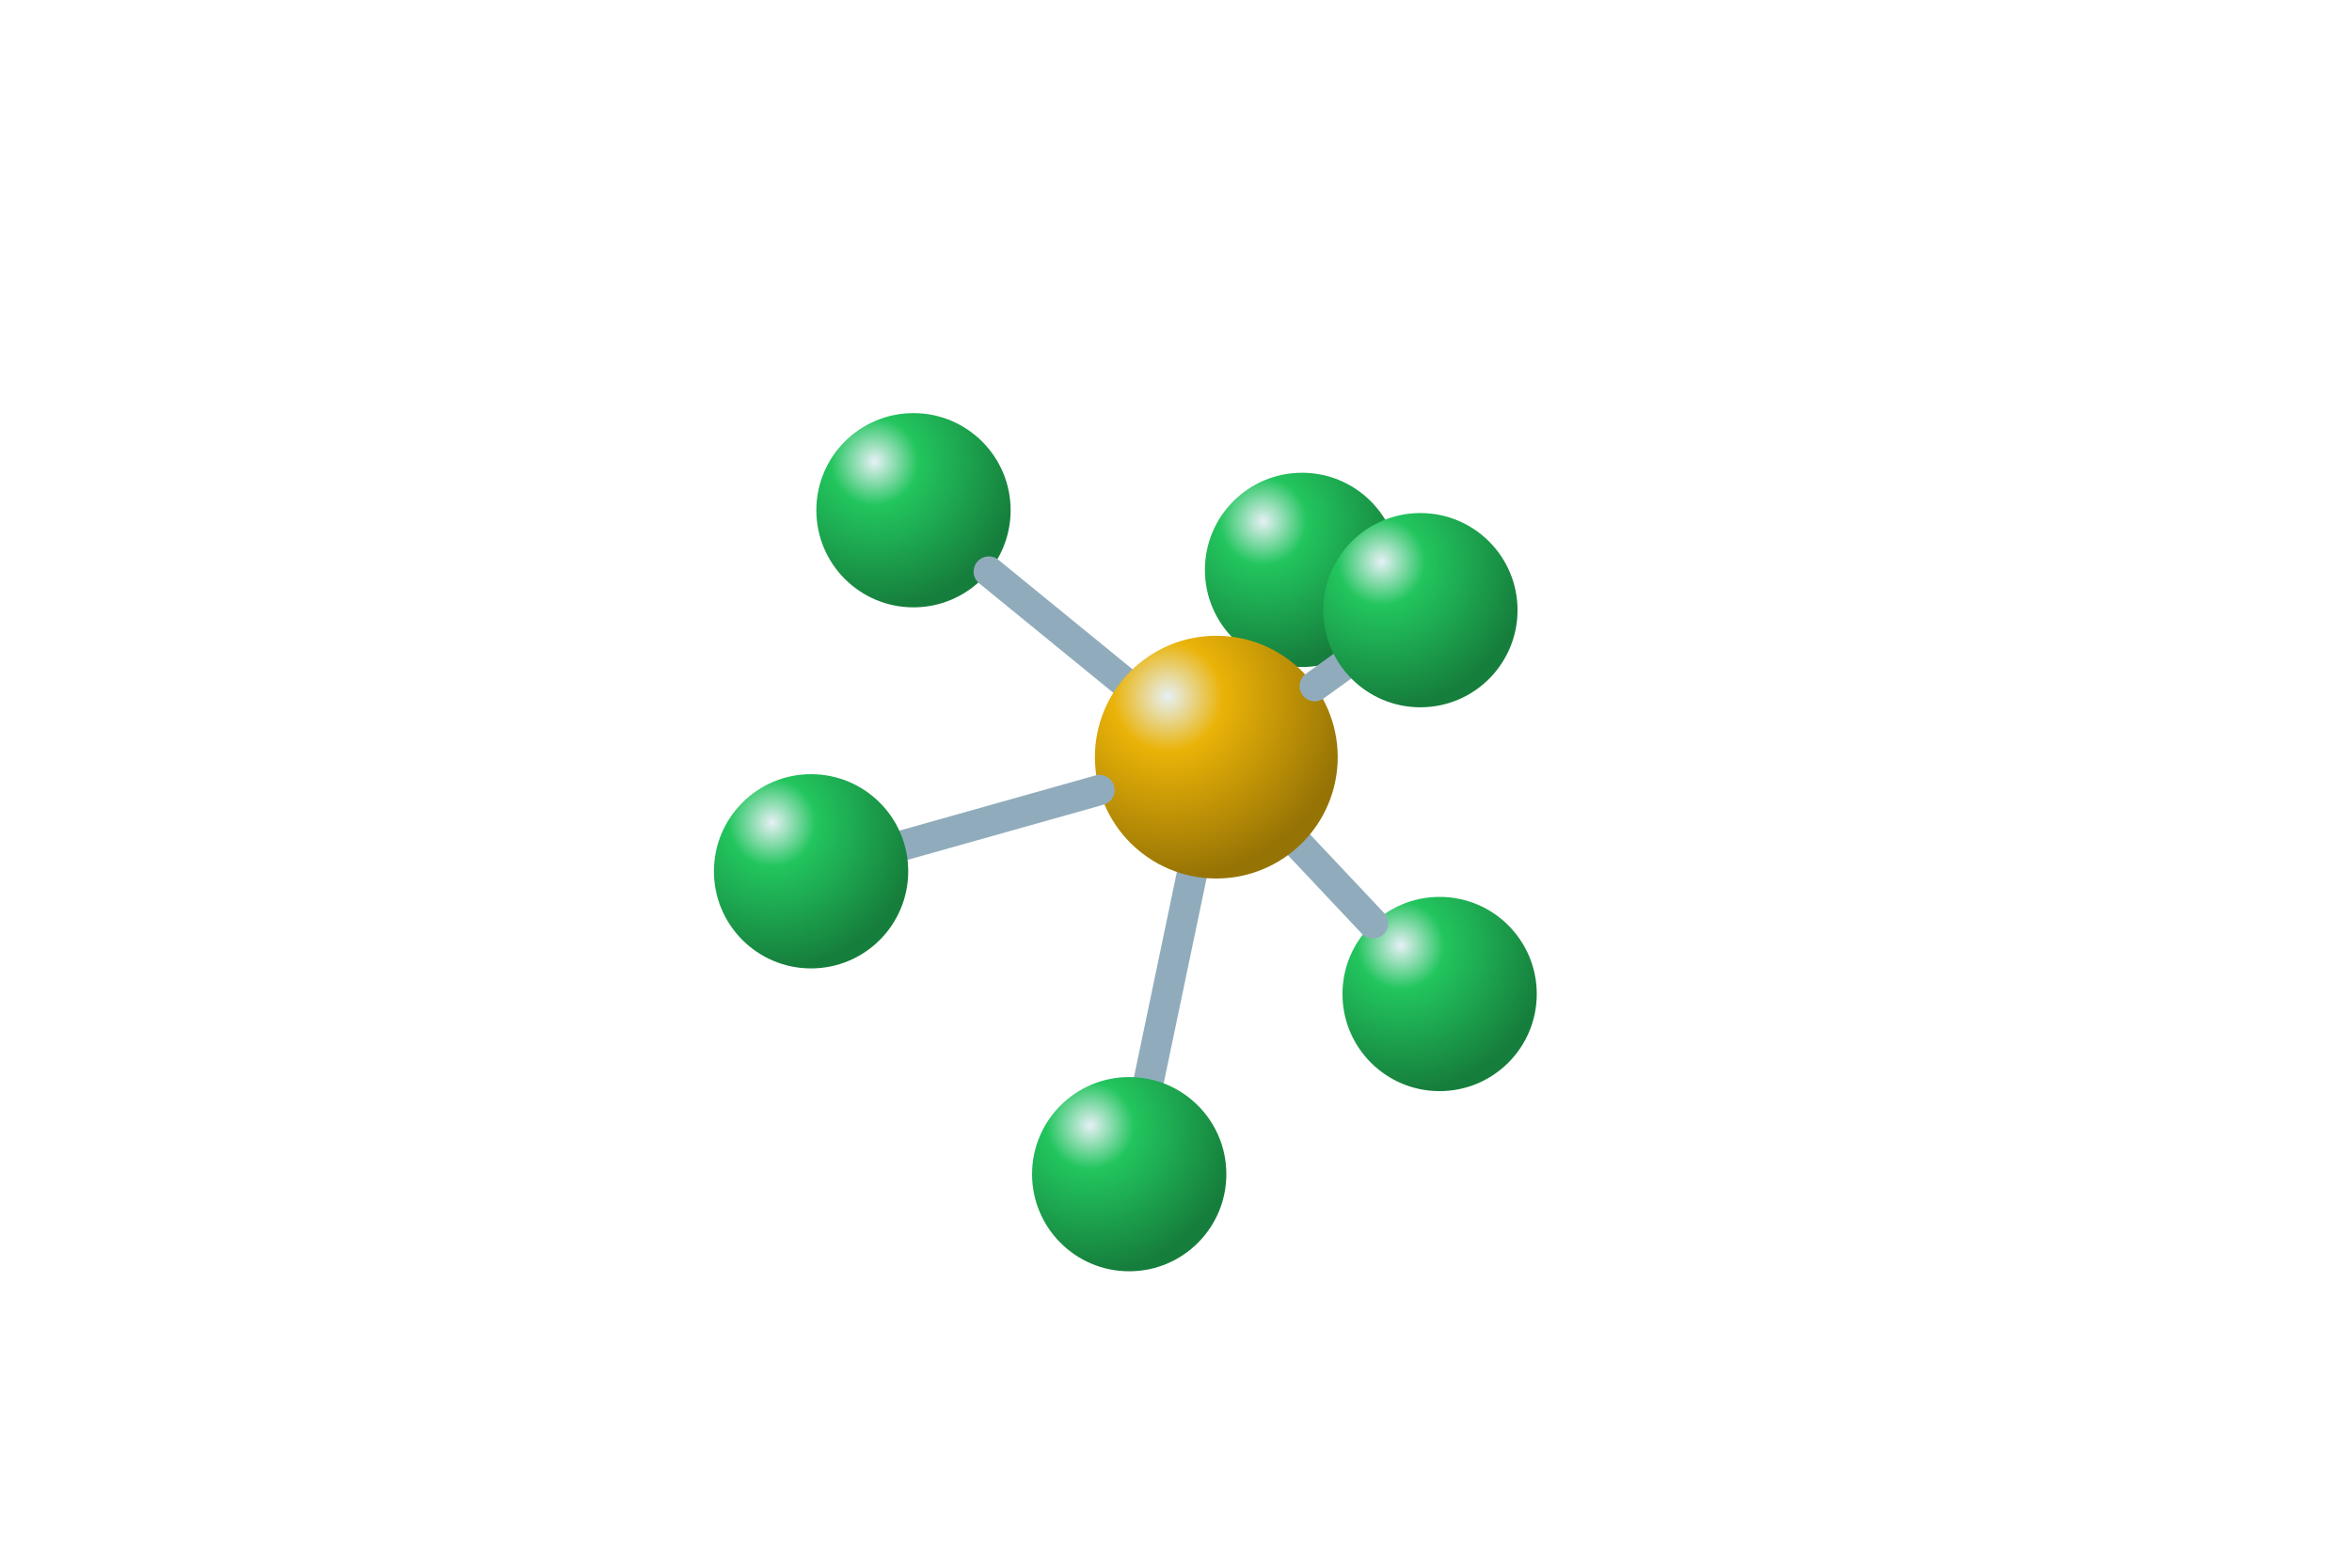
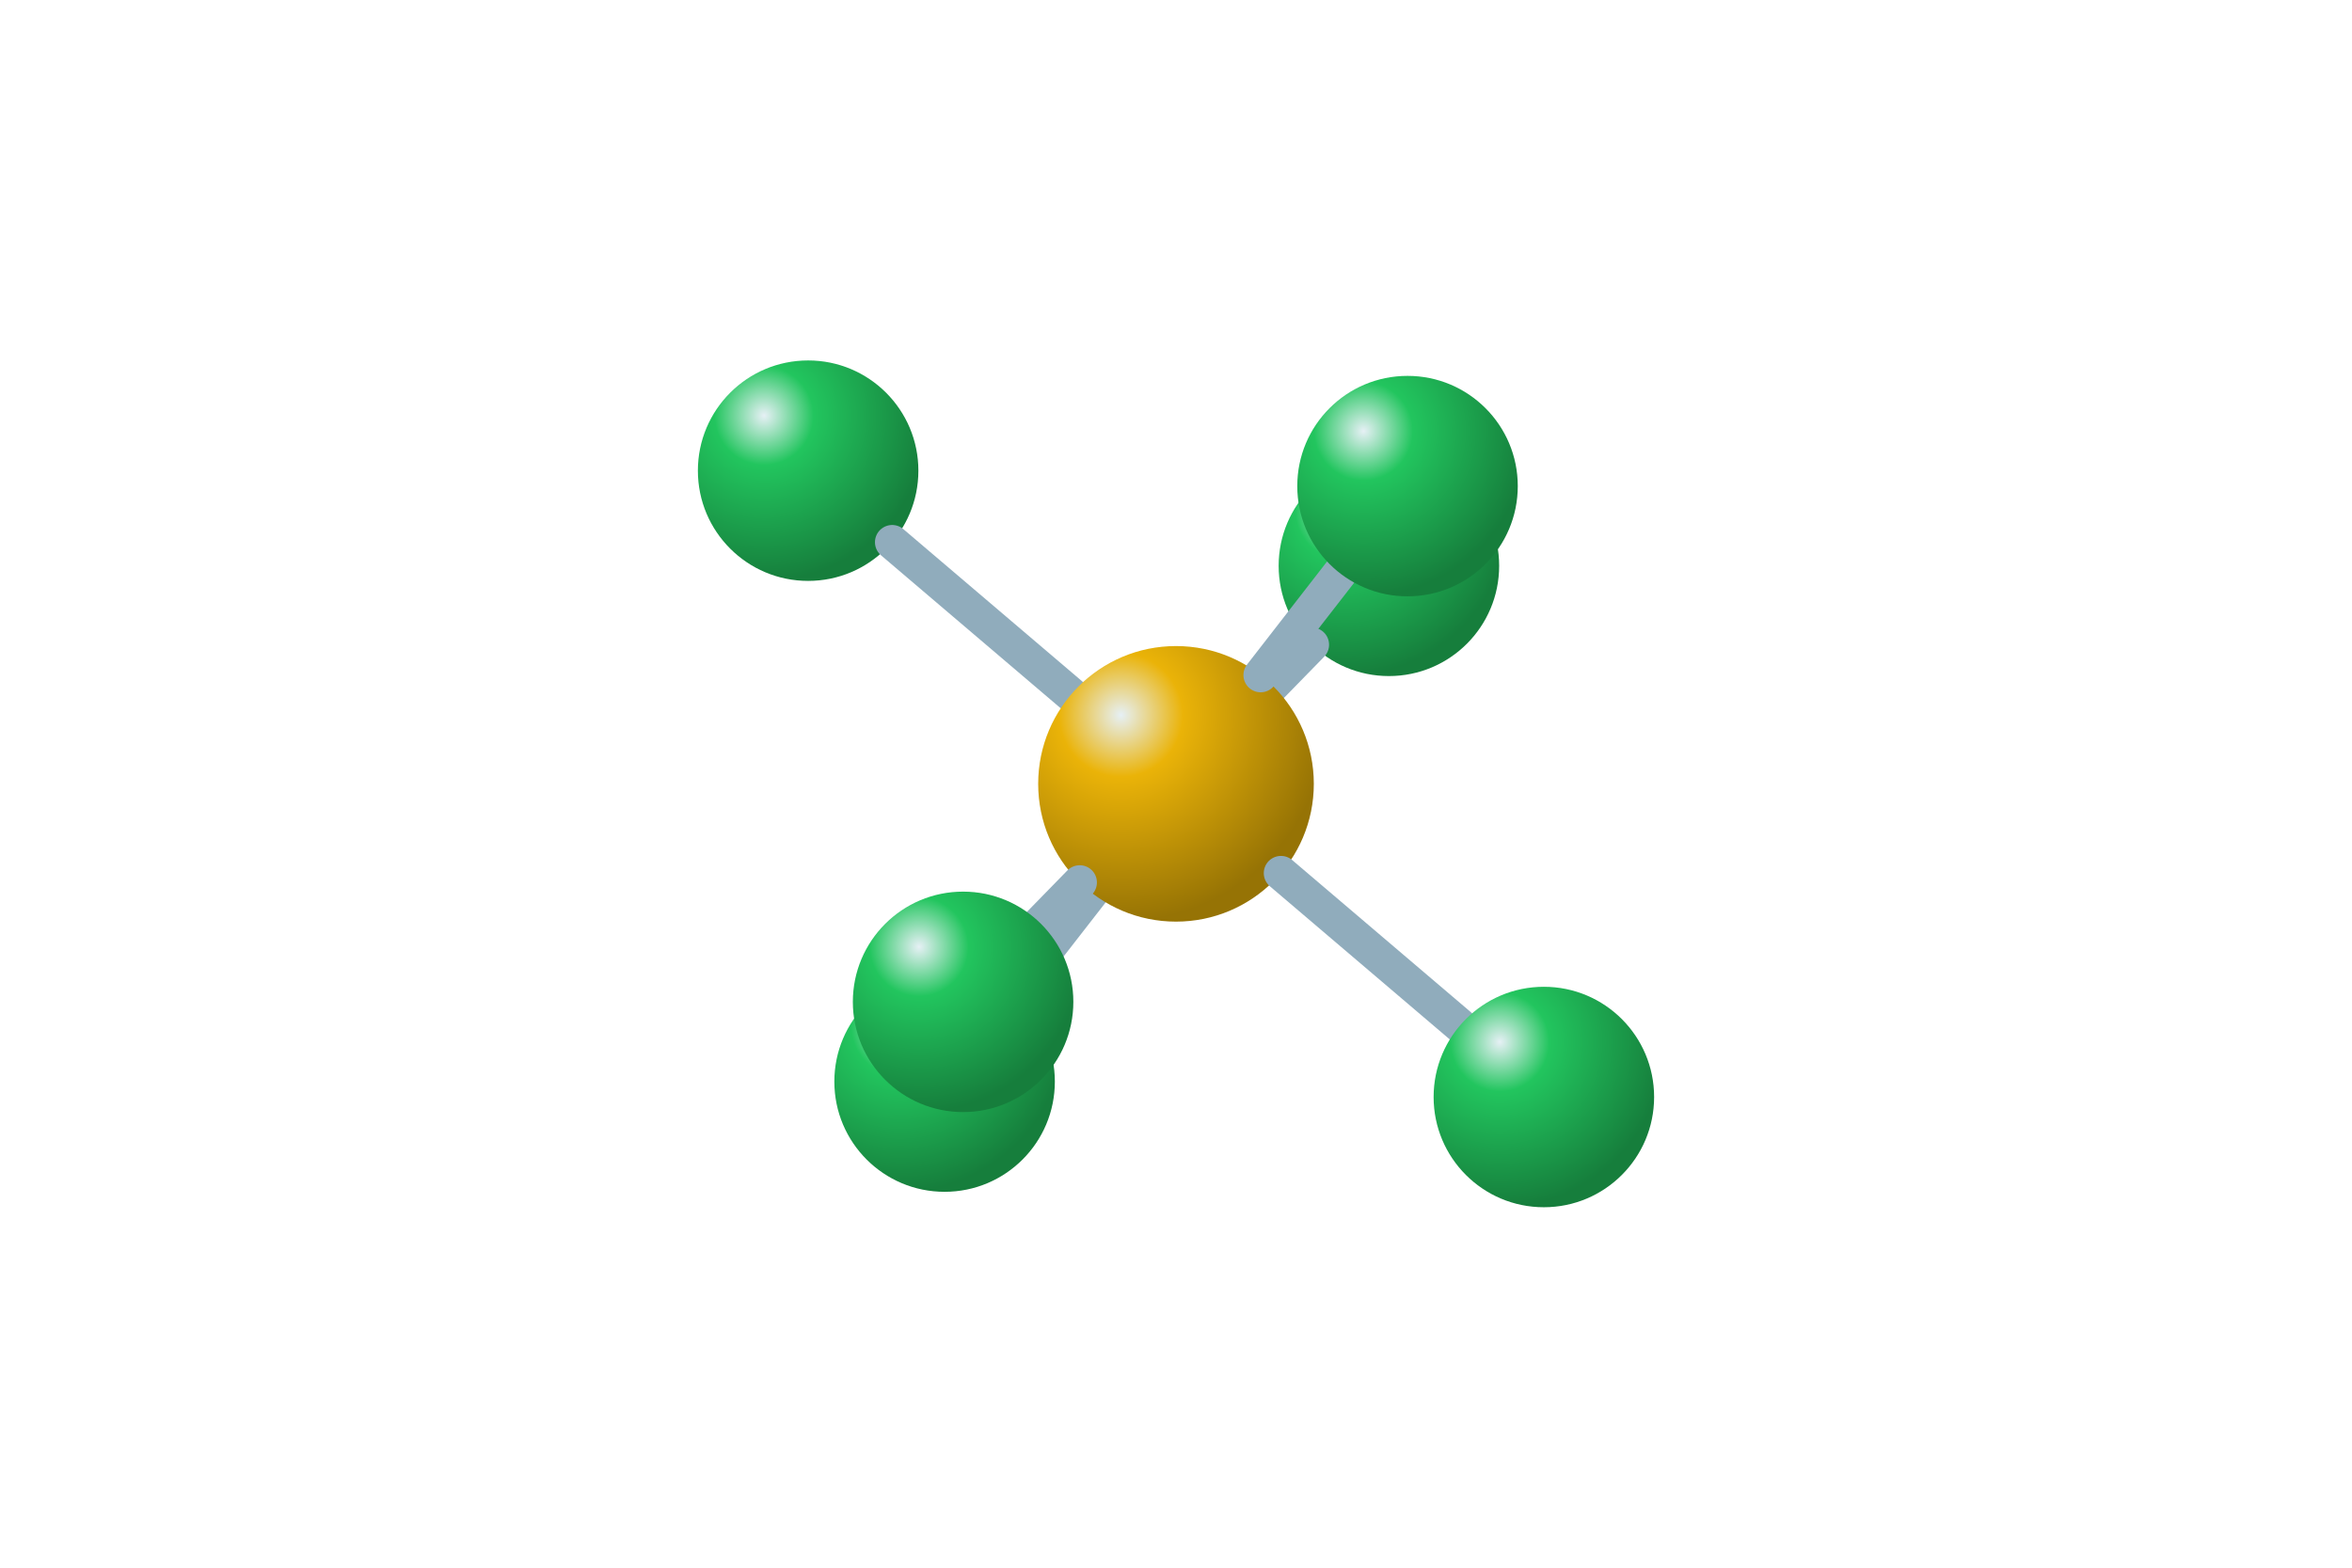
<svg xmlns="http://www.w3.org/2000/svg" viewBox="0 0 192 128">
  <defs>
    <radialGradient id="S" cx="30%" cy="25%" r="75%">
      <stop stop-color="#e6f0f5" />
      <stop offset=".3" stop-color="#eab308" />
      <stop offset="1" stop-color="#967305" />
    </radialGradient>
    <radialGradient id="F" cx="30%" cy="25%" r="75%">
      <stop stop-color="#e6f0f5" />
      <stop offset=".3" stop-color="#22c55e" />
      <stop offset="1" stop-color="#167e3c" />
    </radialGradient>
  </defs>
-   <circle cx="106.29" cy="46.53" r="7.93" fill="url(#F)" />
-   <circle cx="117.52" cy="81.16" r="7.93" fill="url(#F)" />
-   <circle cx="74.57" cy="41.66" r="7.93" fill="url(#F)" />
-   <path d="M106.09 69.03L112.08 75.39" stroke="#90acbc" stroke-width="2.48" stroke-linecap="round" />
-   <path d="M91.61 55.56L80.72 46.67" stroke="#90acbc" stroke-width="2.48" stroke-linecap="round" />
-   <path d="M97.27 71.52L93.8 88.11" stroke="#90acbc" stroke-width="2.48" stroke-linecap="round" />
-   <circle cx="92.18" cy="95.87" r="7.93" fill="url(#F)" />
-   <circle cx="99.29" cy="61.82" r="9.91" fill="url(#S)" />
-   <path d="M89.75 64.51L73.84 68.99" stroke="#90acbc" stroke-width="2.48" stroke-linecap="round" />
-   <circle cx="66.21" cy="71.14" r="7.93" fill="url(#F)" />
-   <path d="M107.33 56.02L109.51 54.45" stroke="#90acbc" stroke-width="2.48" stroke-linecap="round" />
-   <circle cx="115.95" cy="49.82" r="7.93" fill="url(#F)" />
+   <circle cx="113.38" cy="46.2" r="9" fill="url(#F)" />
+   <circle cx="77.11" cy="88.31" r="9" fill="url(#F)" />
+   <path d="M103.86 55.95L107.09 52.64" stroke="#90acbc" stroke-width="2.81" stroke-linecap="round" />
+   <path d="M89.1 72.88L82.63 81.2" stroke="#90acbc" stroke-width="2.81" stroke-linecap="round" />
+   <circle cx="65.97" cy="38.43" r="9" fill="url(#F)" />
+   <path d="M87.43 56.7L72.83 44.27" stroke="#90acbc" stroke-width="2.81" stroke-linecap="round" />
+   <circle cx="96" cy="64" r="11.25" fill="url(#S)" />
+   <path d="M104.57 71.29L119.18 83.73" stroke="#90acbc" stroke-width="2.81" stroke-linecap="round" />
+   <circle cx="126.03" cy="89.57" r="9" fill="url(#F)" />
+   <path d="M102.91 55.12L109.37 46.8" stroke="#90acbc" stroke-width="2.81" stroke-linecap="round" />
+   <path d="M88.14 72.05L84.91 75.36" stroke="#90acbc" stroke-width="2.81" stroke-linecap="round" />
+   <circle cx="114.9" cy="39.69" r="9" fill="url(#F)" />
+   <circle cx="78.62" cy="81.8" r="9" fill="url(#F)" />
</svg>
